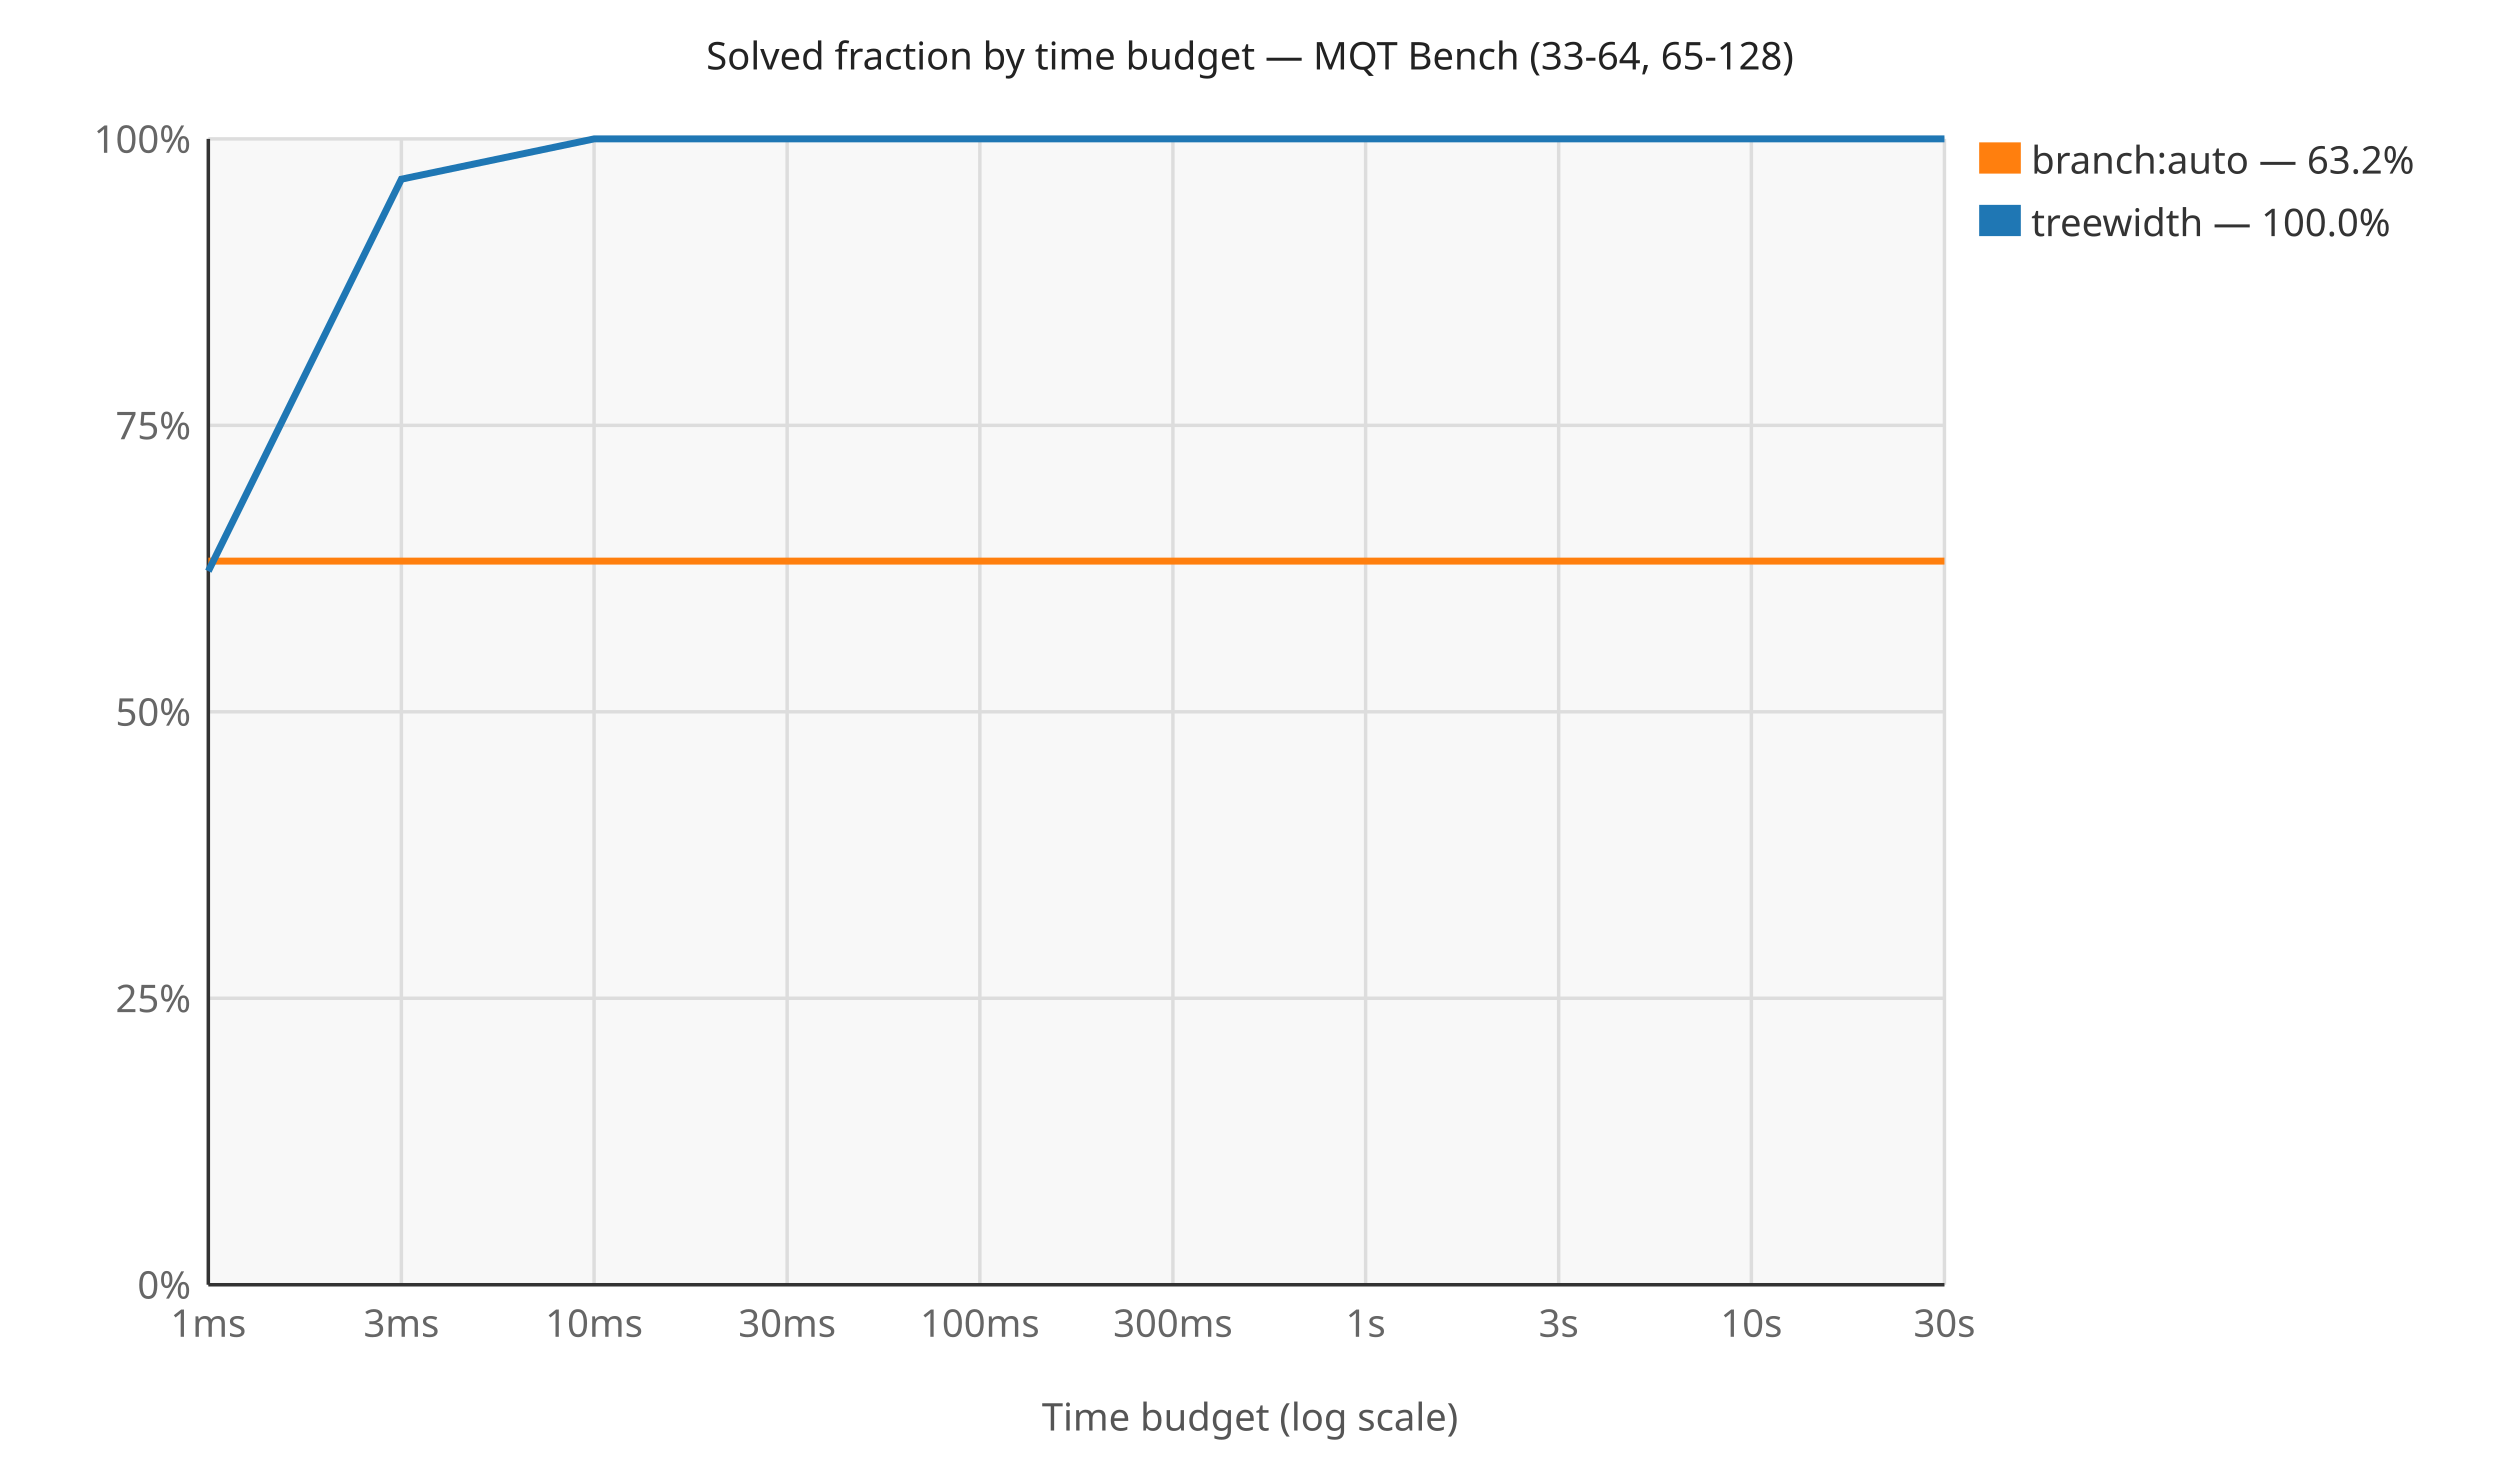
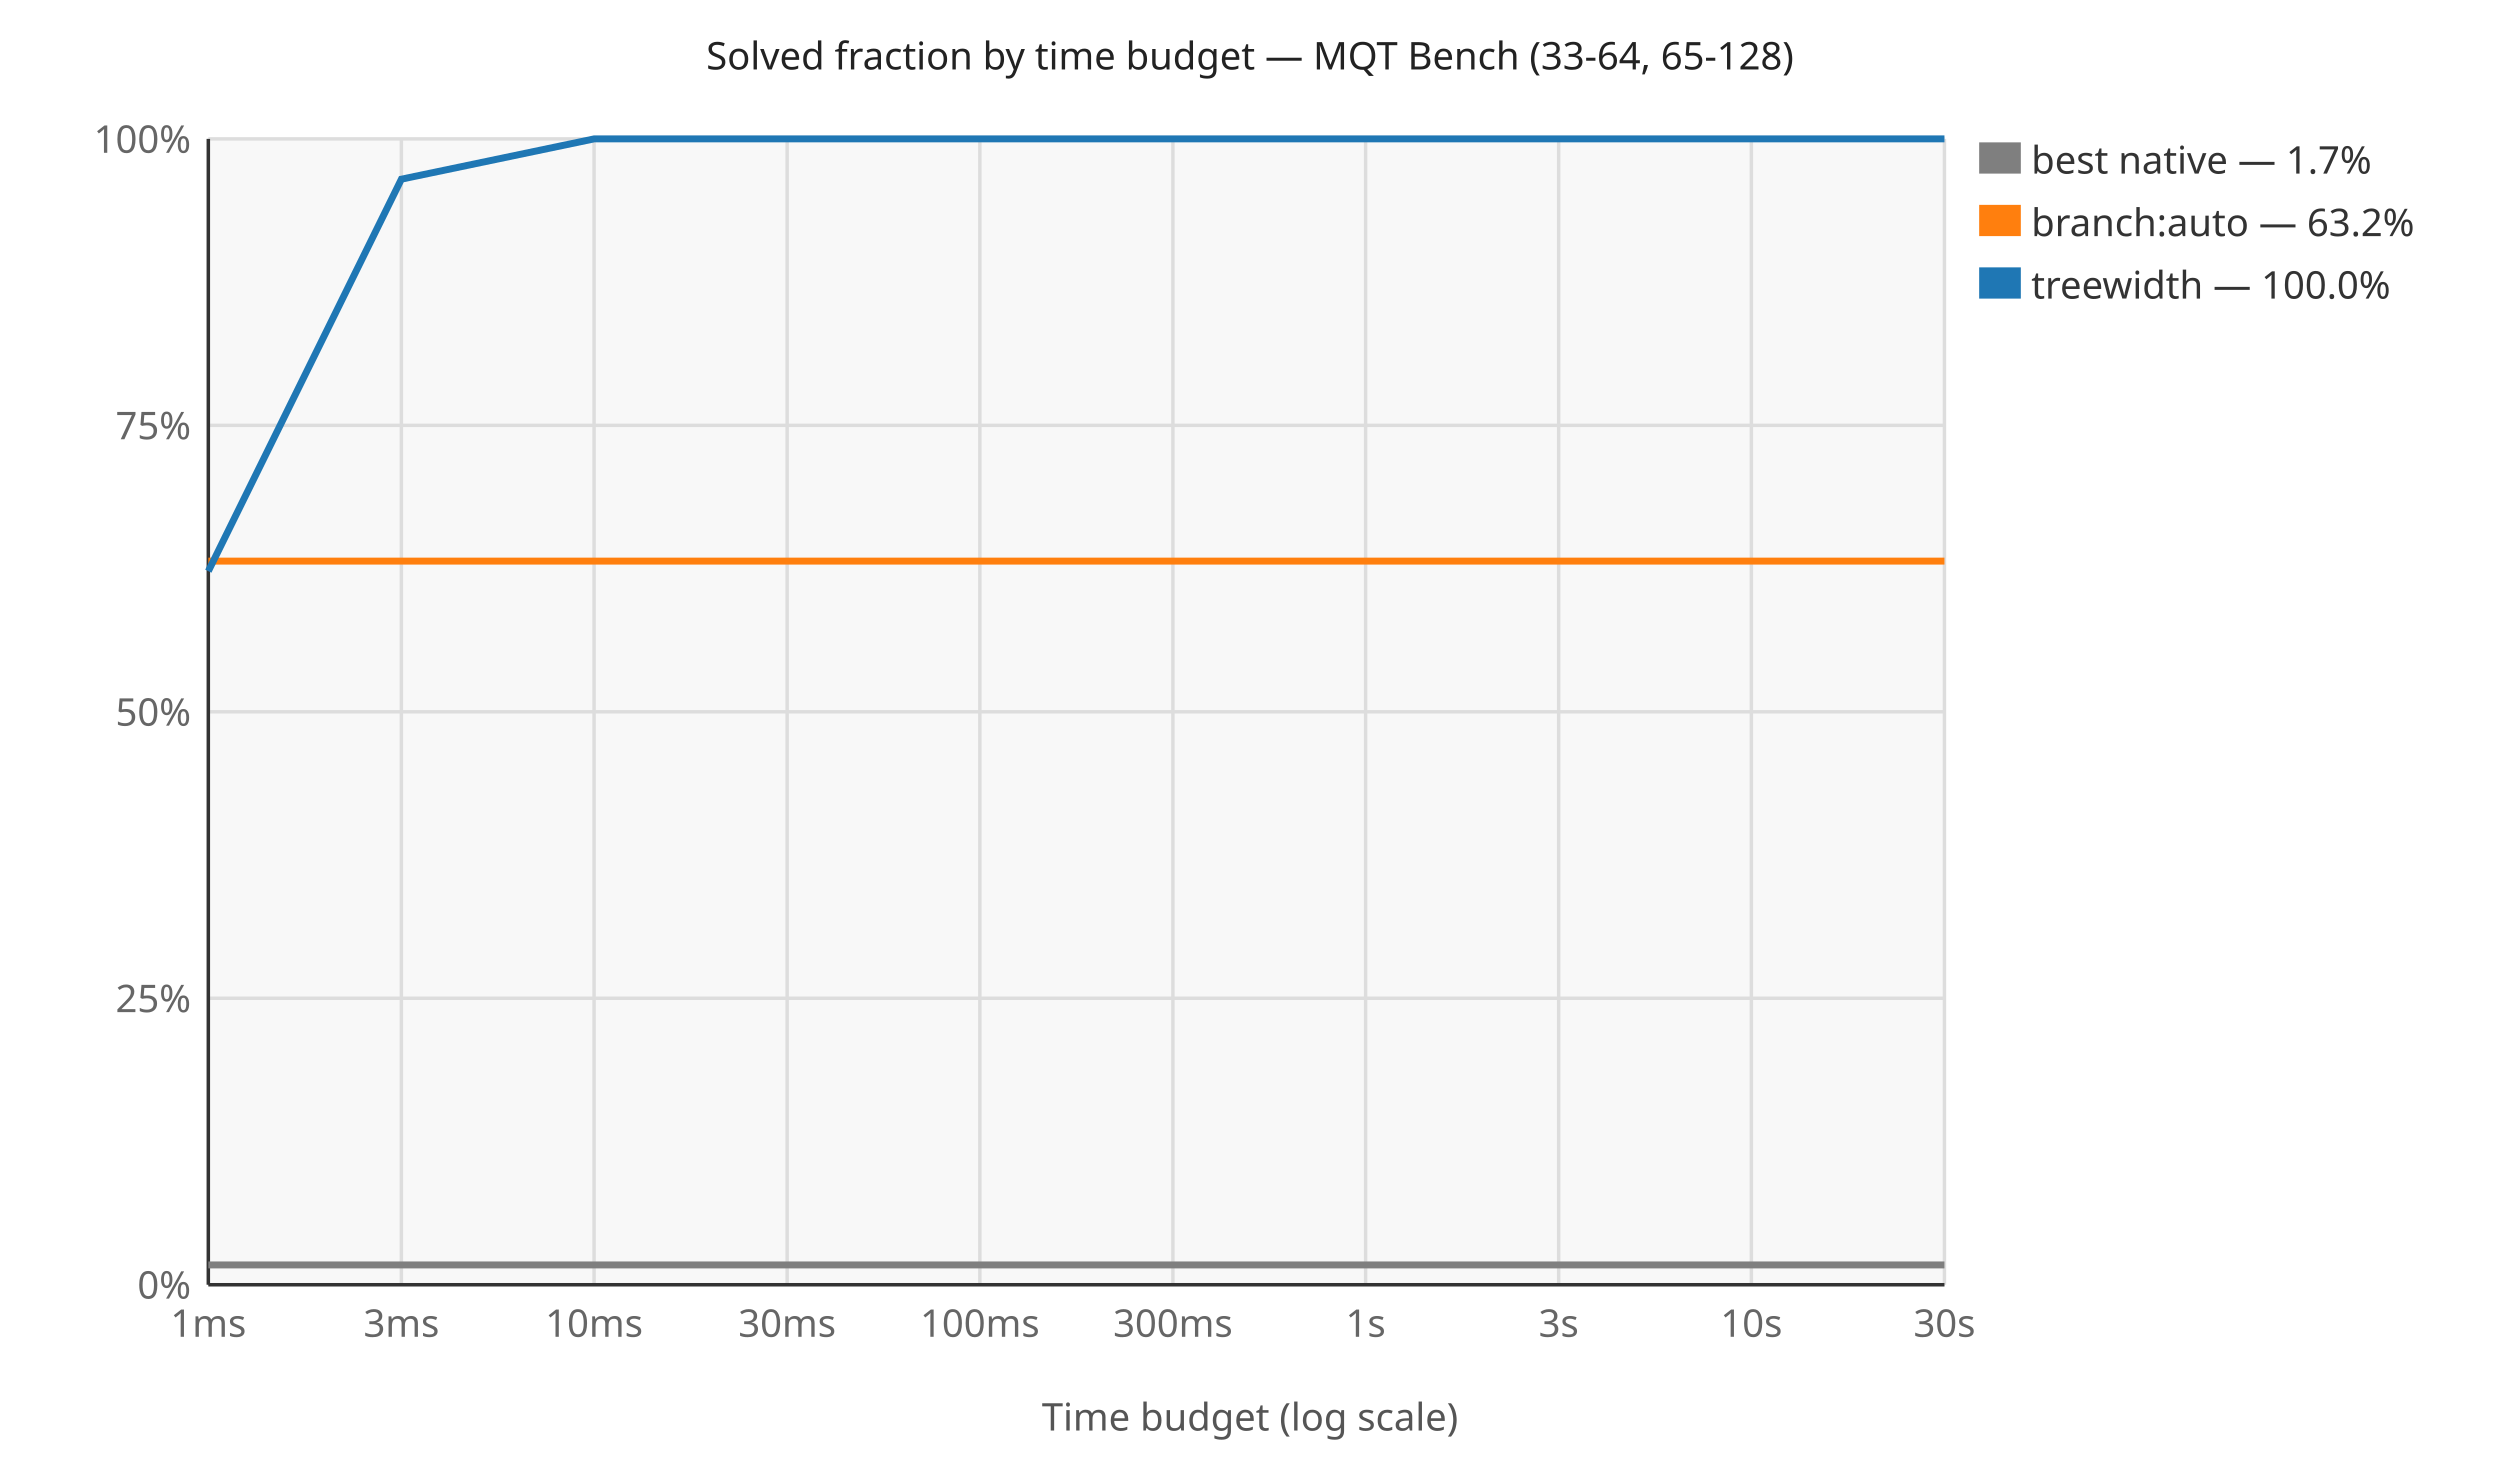
<svg xmlns="http://www.w3.org/2000/svg" width="720" height="420" viewBox="0 0 720 420">
  <style>text{font-family:sans-serif;font-size:11px;}</style>
  <rect x="60.0" y="40.0" width="500.0" height="330.0" fill="#f8f8f8" opacity="1.00" />
  <line x1="60.0" y1="370.0" x2="560.0" y2="370.0" stroke="#ddd" stroke-width="1.0" />
  <text x="55.0" y="374.0" text-anchor="end" fill="#666" font-size="10">0%</text>
  <line x1="60.0" y1="287.5" x2="560.0" y2="287.5" stroke="#ddd" stroke-width="1.0" />
  <text x="55.0" y="291.5" text-anchor="end" fill="#666" font-size="10">25%</text>
  <line x1="60.0" y1="205.0" x2="560.0" y2="205.0" stroke="#ddd" stroke-width="1.0" />
  <text x="55.0" y="209.0" text-anchor="end" fill="#666" font-size="10">50%</text>
  <line x1="60.0" y1="122.5" x2="560.0" y2="122.5" stroke="#ddd" stroke-width="1.0" />
  <text x="55.0" y="126.5" text-anchor="end" fill="#666" font-size="10">75%</text>
  <line x1="60.0" y1="40.0" x2="560.0" y2="40.0" stroke="#ddd" stroke-width="1.0" />
  <text x="55.0" y="44.0" text-anchor="end" fill="#666" font-size="10">100%</text>
  <line x1="60.0" y1="40.0" x2="60.0" y2="370.0" stroke="#ddd" stroke-width="1.0" />
  <text x="60.0" y="385.0" text-anchor="middle" fill="#666" font-size="10">1ms</text>
  <line x1="115.6" y1="40.0" x2="115.6" y2="370.0" stroke="#ddd" stroke-width="1.0" />
  <text x="115.6" y="385.0" text-anchor="middle" fill="#666" font-size="10">3ms</text>
  <line x1="171.1" y1="40.0" x2="171.1" y2="370.0" stroke="#ddd" stroke-width="1.0" />
  <text x="171.1" y="385.0" text-anchor="middle" fill="#666" font-size="10">10ms</text>
  <line x1="226.7" y1="40.0" x2="226.7" y2="370.0" stroke="#ddd" stroke-width="1.0" />
  <text x="226.7" y="385.0" text-anchor="middle" fill="#666" font-size="10">30ms</text>
  <line x1="282.2" y1="40.0" x2="282.2" y2="370.0" stroke="#ddd" stroke-width="1.0" />
  <text x="282.2" y="385.0" text-anchor="middle" fill="#666" font-size="10">100ms</text>
  <line x1="337.8" y1="40.0" x2="337.8" y2="370.0" stroke="#ddd" stroke-width="1.0" />
  <text x="337.8" y="385.0" text-anchor="middle" fill="#666" font-size="10">300ms</text>
  <line x1="393.3" y1="40.0" x2="393.3" y2="370.0" stroke="#ddd" stroke-width="1.0" />
  <text x="393.3" y="385.0" text-anchor="middle" fill="#666" font-size="10">1s</text>
  <line x1="448.9" y1="40.0" x2="448.9" y2="370.0" stroke="#ddd" stroke-width="1.0" />
  <text x="448.9" y="385.0" text-anchor="middle" fill="#666" font-size="10">3s</text>
  <line x1="504.4" y1="40.0" x2="504.4" y2="370.0" stroke="#ddd" stroke-width="1.0" />
  <text x="504.4" y="385.0" text-anchor="middle" fill="#666" font-size="10">10s</text>
  <line x1="560.0" y1="40.0" x2="560.0" y2="370.0" stroke="#ddd" stroke-width="1.0" />
  <text x="560.0" y="385.0" text-anchor="middle" fill="#666" font-size="10">30s</text>
  <line x1="60.0" y1="40.0" x2="60.0" y2="370.0" stroke="#333" stroke-width="1.0" />
  <line x1="60.0" y1="370.0" x2="560.0" y2="370.0" stroke="#333" stroke-width="1.0" />
+   <polyline points="60.0,364.3 115.6,364.3 171.1,364.3 226.7,364.3 282.2,364.3 337.8,364.3 393.3,364.3 448.9,364.3 504.4,364.3 560.0,364.3" stroke="#7f7f7f" stroke-width="2.0" fill="none" />
+   <rect x="570.0" y="41.0" width="12.0" height="9.0" fill="#7f7f7f" opacity="1.00" />
+   <text x="585.0" y="50.0" text-anchor="start" fill="#333" font-size="10">best native — 1.7%</text>
  <polyline points="60.0,161.6 115.6,161.6 171.1,161.6 226.7,161.6 282.2,161.6 337.8,161.6 393.3,161.6 448.9,161.6 504.4,161.6 560.0,161.6" stroke="#ff7f0e" stroke-width="2.0" fill="none" />
-   <rect x="570.0" y="41.0" width="12.0" height="9.0" fill="#ff7f0e" opacity="1.00" />
-   <text x="585.0" y="50.0" text-anchor="start" fill="#333" font-size="10">branch:auto — 63.2%</text>
+   <rect x="570.0" y="59.0" width="12.0" height="9.0" fill="#ff7f0e" opacity="1.00" />
+   <text x="585.0" y="68.0" text-anchor="start" fill="#333" font-size="10">branch:auto — 63.2%</text>
  <polyline points="60.0,164.5 115.6,51.6 171.1,40.0 226.7,40.0 282.2,40.0 337.8,40.0 393.3,40.0 448.9,40.0 504.4,40.0 560.0,40.0" stroke="#1f77b4" stroke-width="2.0" fill="none" />
-   <rect x="570.0" y="59.0" width="12.0" height="9.0" fill="#1f77b4" opacity="1.00" />
-   <text x="585.0" y="68.0" text-anchor="start" fill="#333" font-size="10">treewidth — 100.0%</text>
+   <rect x="570.0" y="77.0" width="12.0" height="9.0" fill="#1f77b4" opacity="1.00" />
+   <text x="585.0" y="86.0" text-anchor="start" fill="#333" font-size="10">treewidth — 100.0%</text>
  <text x="360.0" y="20.0" text-anchor="middle" fill="#222" font-size="13">Solved fraction by time budget — MQT Bench (33-64, 65-128)</text>
  <text x="360.0" y="412.0" text-anchor="middle" fill="#555" font-size="10">Time budget (log scale)</text>
</svg>
